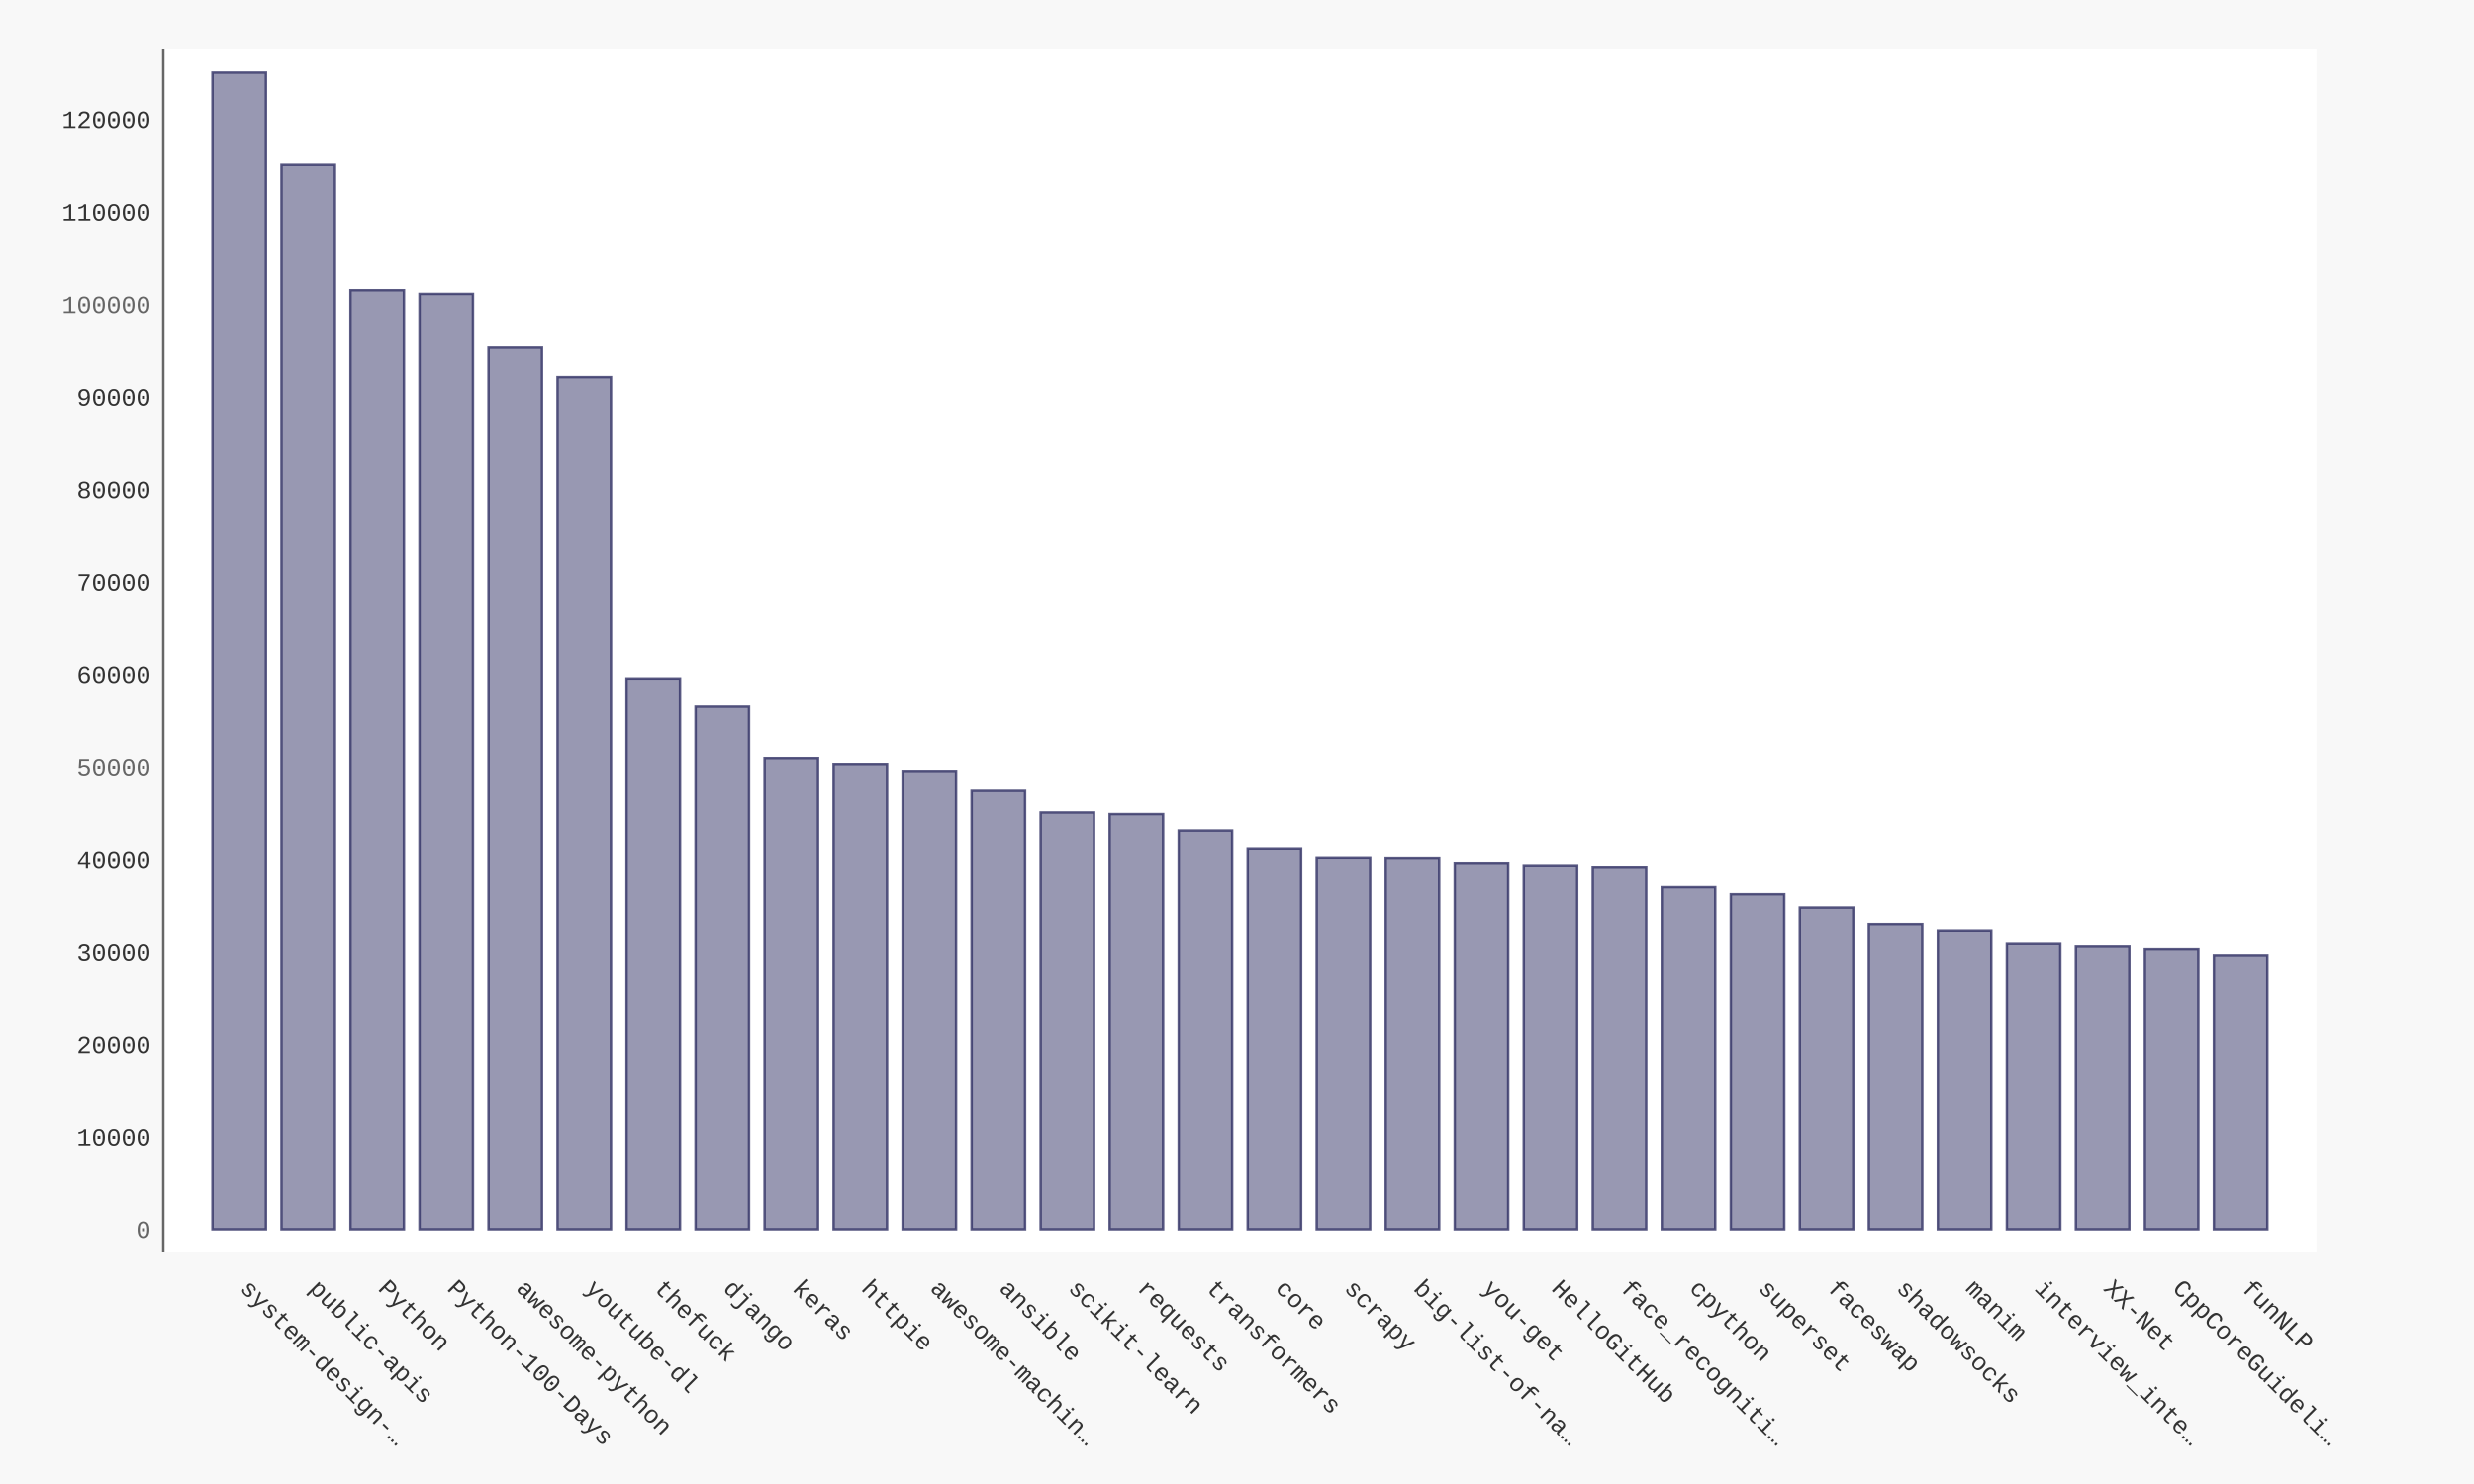
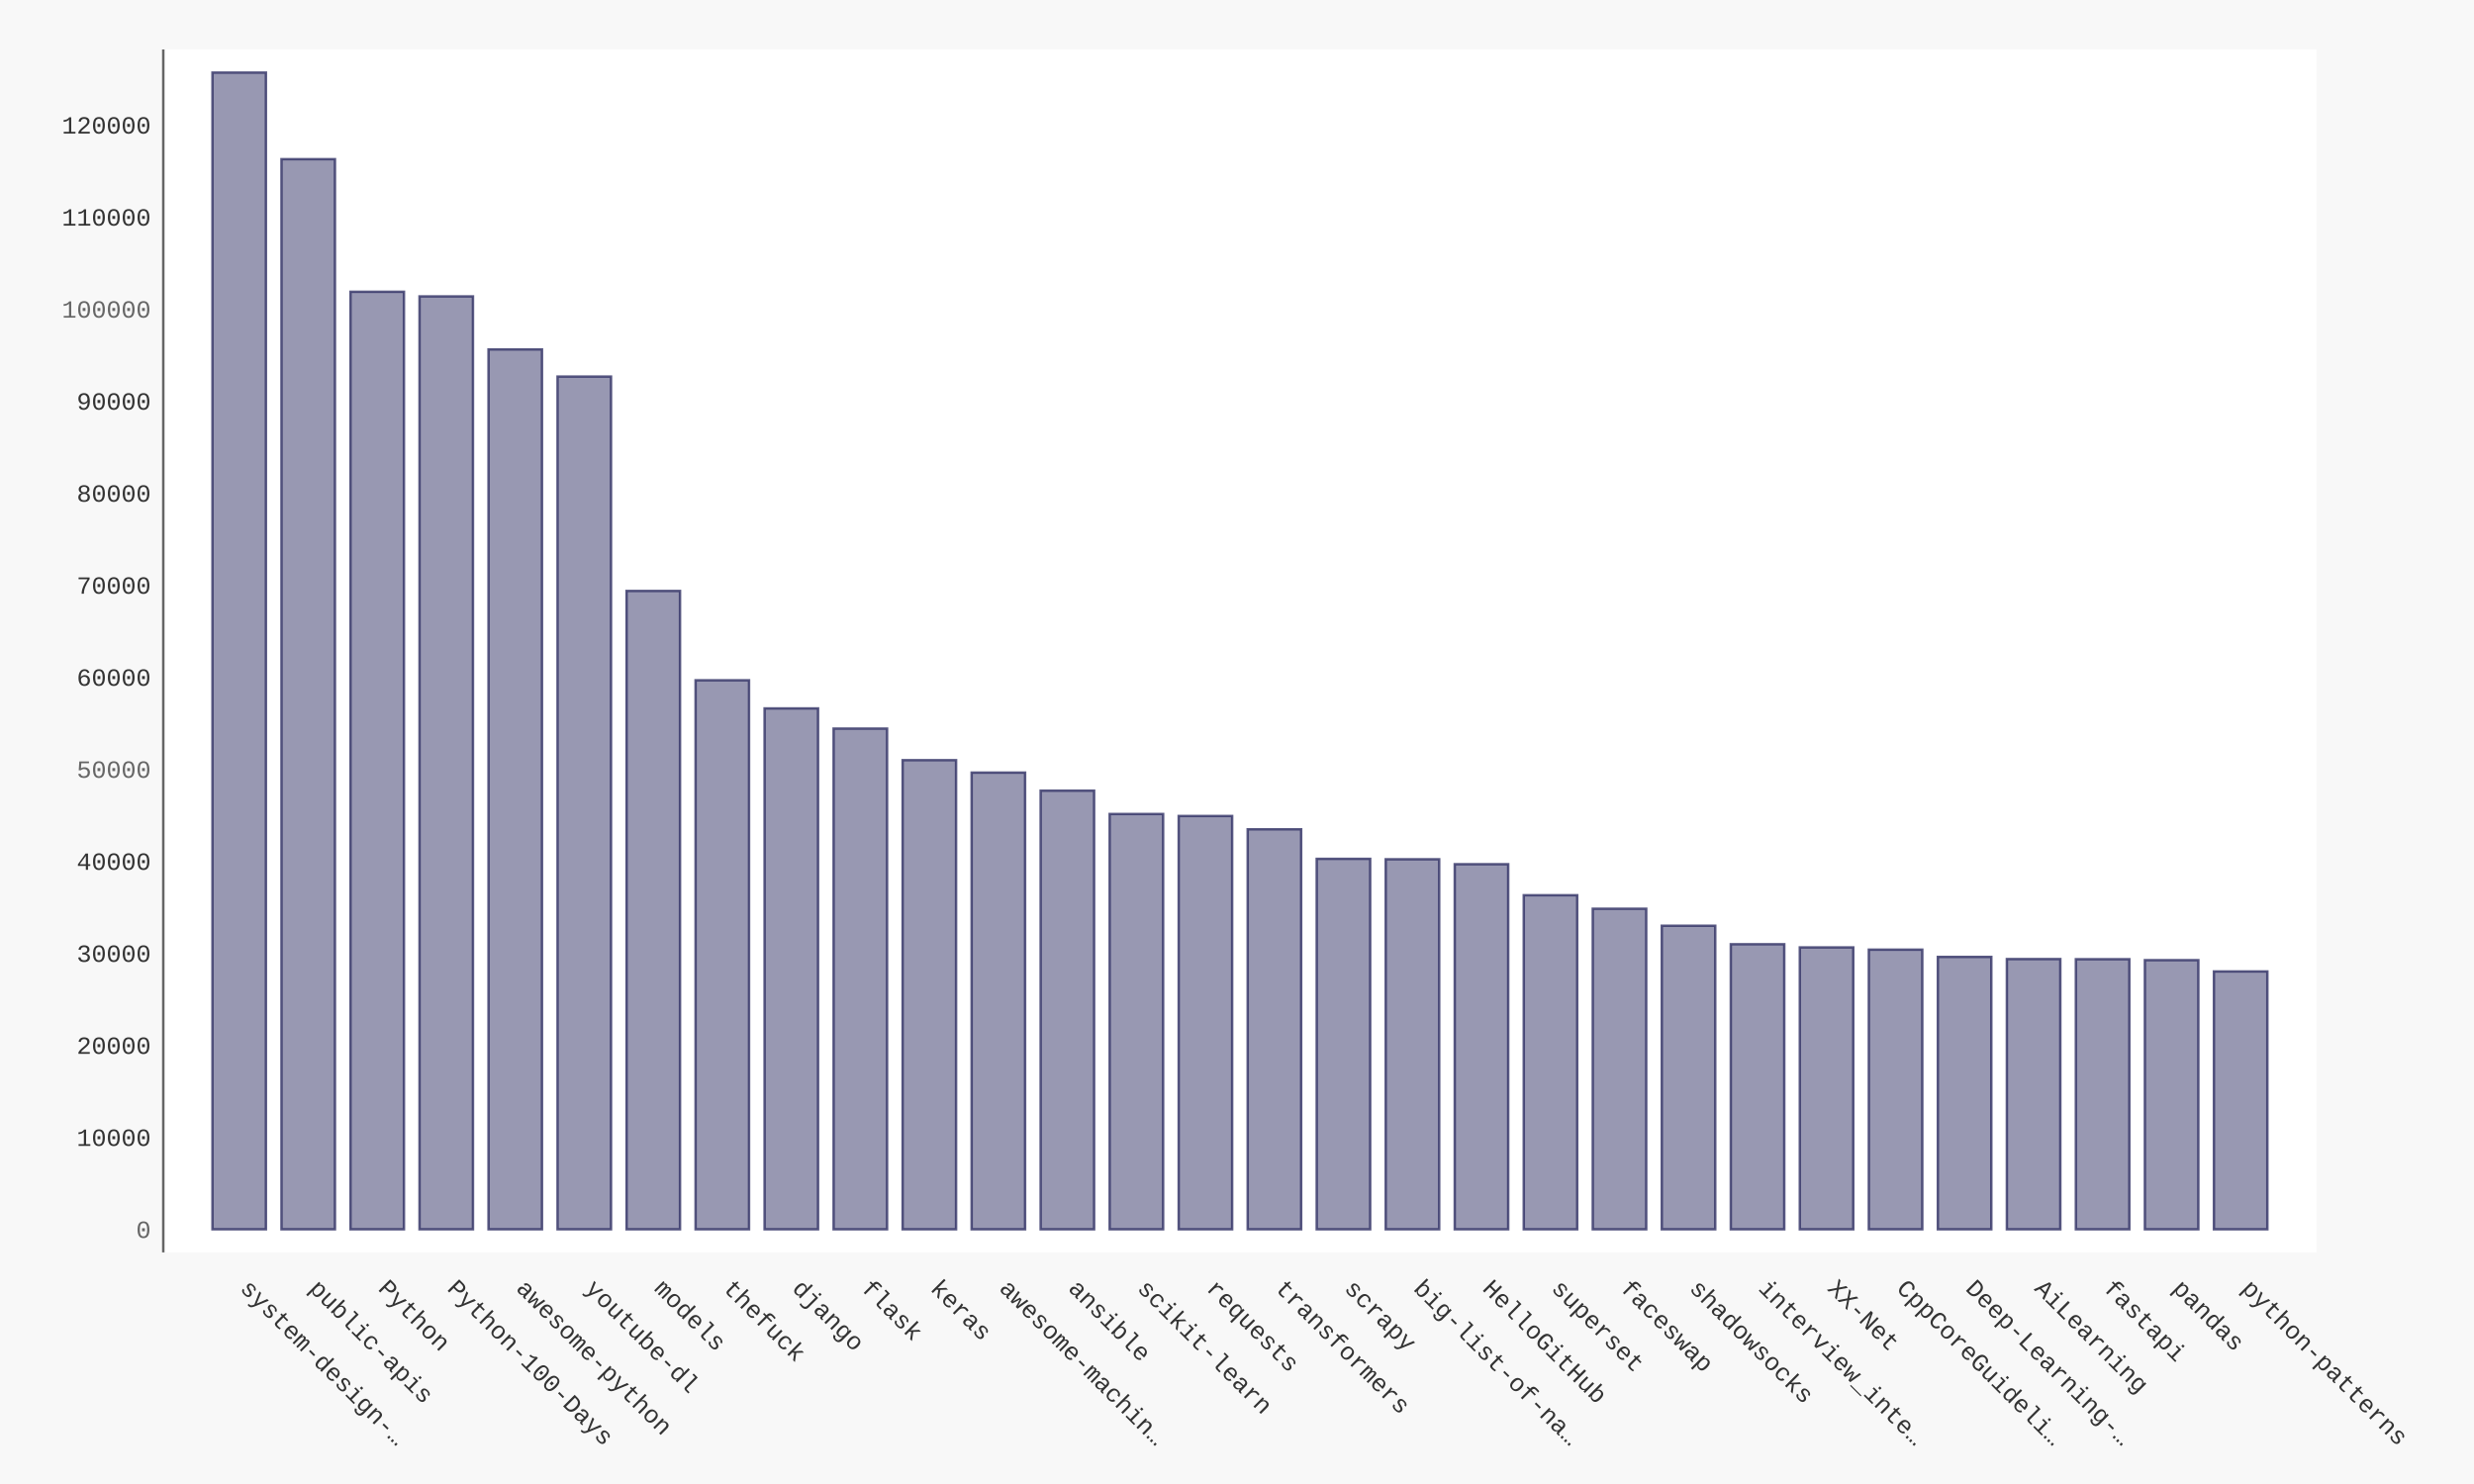
- <svg xmlns="http://www.w3.org/2000/svg" xmlns:xlink="http://www.w3.org/1999/xlink" id="chart-f883fb18-e5b2-44aa-9fe3-75aae80ef4ab" class="pygal-chart" viewBox="0 0 1000 600">
+ <svg xmlns="http://www.w3.org/2000/svg" xmlns:xlink="http://www.w3.org/1999/xlink" id="chart-5844e27d-f33c-4325-89a4-ee90ac94495a" class="pygal-chart" viewBox="0 0 1000 600">
  <defs>
-     <style type="text/css">#chart-f883fb18-e5b2-44aa-9fe3-75aae80ef4ab{-webkit-user-select:none;-webkit-font-smoothing:antialiased;font-family:Consolas,"Liberation Mono",Menlo,Courier,monospace}#chart-f883fb18-e5b2-44aa-9fe3-75aae80ef4ab .title{font-family:Consolas,"Liberation Mono",Menlo,Courier,monospace;font-size:16px}#chart-f883fb18-e5b2-44aa-9fe3-75aae80ef4ab .legends .legend text{font-family:Consolas,"Liberation Mono",Menlo,Courier,monospace;font-size:14px}#chart-f883fb18-e5b2-44aa-9fe3-75aae80ef4ab .axis text{font-family:Consolas,"Liberation Mono",Menlo,Courier,monospace;font-size:10px}#chart-f883fb18-e5b2-44aa-9fe3-75aae80ef4ab .axis text.major{font-family:Consolas,"Liberation Mono",Menlo,Courier,monospace;font-size:10px}#chart-f883fb18-e5b2-44aa-9fe3-75aae80ef4ab .text-overlay text.value{font-family:Consolas,"Liberation Mono",Menlo,Courier,monospace;font-size:16px}#chart-f883fb18-e5b2-44aa-9fe3-75aae80ef4ab .text-overlay text.label{font-family:Consolas,"Liberation Mono",Menlo,Courier,monospace;font-size:10px}#chart-f883fb18-e5b2-44aa-9fe3-75aae80ef4ab .tooltip{font-family:Consolas,"Liberation Mono",Menlo,Courier,monospace;font-size:14px}#chart-f883fb18-e5b2-44aa-9fe3-75aae80ef4ab text.no_data{font-family:Consolas,"Liberation Mono",Menlo,Courier,monospace;font-size:64px}
- #chart-f883fb18-e5b2-44aa-9fe3-75aae80ef4ab{background-color:#f8f8f8}#chart-f883fb18-e5b2-44aa-9fe3-75aae80ef4ab path,#chart-f883fb18-e5b2-44aa-9fe3-75aae80ef4ab line,#chart-f883fb18-e5b2-44aa-9fe3-75aae80ef4ab rect,#chart-f883fb18-e5b2-44aa-9fe3-75aae80ef4ab circle{-webkit-transition:250ms ease-in;-moz-transition:250ms ease-in;transition:250ms ease-in}#chart-f883fb18-e5b2-44aa-9fe3-75aae80ef4ab .graph &gt; .background{fill:#f8f8f8}#chart-f883fb18-e5b2-44aa-9fe3-75aae80ef4ab .plot &gt; .background{fill:#ffffff}#chart-f883fb18-e5b2-44aa-9fe3-75aae80ef4ab .graph{fill:#333}#chart-f883fb18-e5b2-44aa-9fe3-75aae80ef4ab text.no_data{fill:#666}#chart-f883fb18-e5b2-44aa-9fe3-75aae80ef4ab .title{fill:#666}#chart-f883fb18-e5b2-44aa-9fe3-75aae80ef4ab .legends .legend text{fill:#333}#chart-f883fb18-e5b2-44aa-9fe3-75aae80ef4ab .legends .legend:hover text{fill:#666}#chart-f883fb18-e5b2-44aa-9fe3-75aae80ef4ab .axis .line{stroke:#666}#chart-f883fb18-e5b2-44aa-9fe3-75aae80ef4ab .axis .guide.line{stroke:rgba(0,0,0,0.5)}#chart-f883fb18-e5b2-44aa-9fe3-75aae80ef4ab .axis .major.line{stroke:#333}#chart-f883fb18-e5b2-44aa-9fe3-75aae80ef4ab .axis text.major{fill:#666}#chart-f883fb18-e5b2-44aa-9fe3-75aae80ef4ab .axis.y .guides:hover .guide.line,#chart-f883fb18-e5b2-44aa-9fe3-75aae80ef4ab .line-graph .axis.x .guides:hover .guide.line,#chart-f883fb18-e5b2-44aa-9fe3-75aae80ef4ab .stackedline-graph .axis.x .guides:hover .guide.line,#chart-f883fb18-e5b2-44aa-9fe3-75aae80ef4ab .xy-graph .axis.x .guides:hover .guide.line{stroke:#666}#chart-f883fb18-e5b2-44aa-9fe3-75aae80ef4ab .axis .guides:hover text{fill:#666}#chart-f883fb18-e5b2-44aa-9fe3-75aae80ef4ab .reactive{fill-opacity:.5;stroke-opacity:.8}#chart-f883fb18-e5b2-44aa-9fe3-75aae80ef4ab .ci{stroke:#333}#chart-f883fb18-e5b2-44aa-9fe3-75aae80ef4ab .reactive.active,#chart-f883fb18-e5b2-44aa-9fe3-75aae80ef4ab .active .reactive{fill-opacity:.9;stroke-opacity:.9;stroke-width:4}#chart-f883fb18-e5b2-44aa-9fe3-75aae80ef4ab .ci .reactive.active{stroke-width:1.5}#chart-f883fb18-e5b2-44aa-9fe3-75aae80ef4ab .series text{fill:#666}#chart-f883fb18-e5b2-44aa-9fe3-75aae80ef4ab .tooltip rect{fill:#ffffff;stroke:#666;-webkit-transition:opacity 250ms ease-in;-moz-transition:opacity 250ms ease-in;transition:opacity 250ms ease-in}#chart-f883fb18-e5b2-44aa-9fe3-75aae80ef4ab .tooltip .label{fill:#333}#chart-f883fb18-e5b2-44aa-9fe3-75aae80ef4ab .tooltip .label{fill:#333}#chart-f883fb18-e5b2-44aa-9fe3-75aae80ef4ab .tooltip .legend{font-size:.8em;fill:rgba(0,0,0,0.5)}#chart-f883fb18-e5b2-44aa-9fe3-75aae80ef4ab .tooltip .x_label{font-size:.6em;fill:#666}#chart-f883fb18-e5b2-44aa-9fe3-75aae80ef4ab .tooltip .xlink{font-size:.5em;text-decoration:underline}#chart-f883fb18-e5b2-44aa-9fe3-75aae80ef4ab .tooltip .value{font-size:1.5em}#chart-f883fb18-e5b2-44aa-9fe3-75aae80ef4ab .bound{font-size:.5em}#chart-f883fb18-e5b2-44aa-9fe3-75aae80ef4ab .max-value{font-size:.75em;fill:rgba(0,0,0,0.5)}#chart-f883fb18-e5b2-44aa-9fe3-75aae80ef4ab .map-element{fill:#ffffff;stroke:rgba(0,0,0,0.5) !important}#chart-f883fb18-e5b2-44aa-9fe3-75aae80ef4ab .map-element .reactive{fill-opacity:inherit;stroke-opacity:inherit}#chart-f883fb18-e5b2-44aa-9fe3-75aae80ef4ab .color-0,#chart-f883fb18-e5b2-44aa-9fe3-75aae80ef4ab .color-0 a:visited{stroke:#333366;fill:#333366}#chart-f883fb18-e5b2-44aa-9fe3-75aae80ef4ab .text-overlay .color-0 text{fill:black}
- #chart-f883fb18-e5b2-44aa-9fe3-75aae80ef4ab text.no_data{text-anchor:middle}#chart-f883fb18-e5b2-44aa-9fe3-75aae80ef4ab .guide.line{fill:none}#chart-f883fb18-e5b2-44aa-9fe3-75aae80ef4ab .centered{text-anchor:middle}#chart-f883fb18-e5b2-44aa-9fe3-75aae80ef4ab .title{text-anchor:middle}#chart-f883fb18-e5b2-44aa-9fe3-75aae80ef4ab .legends .legend text{fill-opacity:1}#chart-f883fb18-e5b2-44aa-9fe3-75aae80ef4ab .axis.x text{text-anchor:middle}#chart-f883fb18-e5b2-44aa-9fe3-75aae80ef4ab .axis.x:not(.web) text[transform]{text-anchor:start}#chart-f883fb18-e5b2-44aa-9fe3-75aae80ef4ab .axis.x:not(.web) text[transform].backwards{text-anchor:end}#chart-f883fb18-e5b2-44aa-9fe3-75aae80ef4ab .axis.y text{text-anchor:end}#chart-f883fb18-e5b2-44aa-9fe3-75aae80ef4ab .axis.y text[transform].backwards{text-anchor:start}#chart-f883fb18-e5b2-44aa-9fe3-75aae80ef4ab .axis.y2 text{text-anchor:start}#chart-f883fb18-e5b2-44aa-9fe3-75aae80ef4ab .axis.y2 text[transform].backwards{text-anchor:end}#chart-f883fb18-e5b2-44aa-9fe3-75aae80ef4ab .axis .guide.line{stroke-dasharray:4,4}#chart-f883fb18-e5b2-44aa-9fe3-75aae80ef4ab .axis .major.guide.line{stroke-dasharray:6,6}#chart-f883fb18-e5b2-44aa-9fe3-75aae80ef4ab .horizontal .axis.y .guide.line,#chart-f883fb18-e5b2-44aa-9fe3-75aae80ef4ab .horizontal .axis.y2 .guide.line,#chart-f883fb18-e5b2-44aa-9fe3-75aae80ef4ab .vertical .axis.x .guide.line{opacity:0}#chart-f883fb18-e5b2-44aa-9fe3-75aae80ef4ab .horizontal .axis.always_show .guide.line,#chart-f883fb18-e5b2-44aa-9fe3-75aae80ef4ab .vertical .axis.always_show .guide.line{opacity:1 !important}#chart-f883fb18-e5b2-44aa-9fe3-75aae80ef4ab .axis.y .guides:hover .guide.line,#chart-f883fb18-e5b2-44aa-9fe3-75aae80ef4ab .axis.y2 .guides:hover .guide.line,#chart-f883fb18-e5b2-44aa-9fe3-75aae80ef4ab .axis.x .guides:hover .guide.line{opacity:1}#chart-f883fb18-e5b2-44aa-9fe3-75aae80ef4ab .axis .guides:hover text{opacity:1}#chart-f883fb18-e5b2-44aa-9fe3-75aae80ef4ab .nofill{fill:none}#chart-f883fb18-e5b2-44aa-9fe3-75aae80ef4ab .subtle-fill{fill-opacity:.2}#chart-f883fb18-e5b2-44aa-9fe3-75aae80ef4ab .dot{stroke-width:1px;fill-opacity:1}#chart-f883fb18-e5b2-44aa-9fe3-75aae80ef4ab .dot.active{stroke-width:5px}#chart-f883fb18-e5b2-44aa-9fe3-75aae80ef4ab .dot.negative{fill:transparent}#chart-f883fb18-e5b2-44aa-9fe3-75aae80ef4ab text,#chart-f883fb18-e5b2-44aa-9fe3-75aae80ef4ab tspan{stroke:none !important}#chart-f883fb18-e5b2-44aa-9fe3-75aae80ef4ab .series text.active{opacity:1}#chart-f883fb18-e5b2-44aa-9fe3-75aae80ef4ab .tooltip rect{fill-opacity:.95;stroke-width:.5}#chart-f883fb18-e5b2-44aa-9fe3-75aae80ef4ab .tooltip text{fill-opacity:1}#chart-f883fb18-e5b2-44aa-9fe3-75aae80ef4ab .showable{visibility:hidden}#chart-f883fb18-e5b2-44aa-9fe3-75aae80ef4ab .showable.shown{visibility:visible}#chart-f883fb18-e5b2-44aa-9fe3-75aae80ef4ab .gauge-background{fill:rgba(229,229,229,1);stroke:none}#chart-f883fb18-e5b2-44aa-9fe3-75aae80ef4ab .bg-lines{stroke:#f8f8f8;stroke-width:2px}</style>
+     <style type="text/css">#chart-5844e27d-f33c-4325-89a4-ee90ac94495a{-webkit-user-select:none;-webkit-font-smoothing:antialiased;font-family:Consolas,"Liberation Mono",Menlo,Courier,monospace}#chart-5844e27d-f33c-4325-89a4-ee90ac94495a .title{font-family:Consolas,"Liberation Mono",Menlo,Courier,monospace;font-size:16px}#chart-5844e27d-f33c-4325-89a4-ee90ac94495a .legends .legend text{font-family:Consolas,"Liberation Mono",Menlo,Courier,monospace;font-size:14px}#chart-5844e27d-f33c-4325-89a4-ee90ac94495a .axis text{font-family:Consolas,"Liberation Mono",Menlo,Courier,monospace;font-size:10px}#chart-5844e27d-f33c-4325-89a4-ee90ac94495a .axis text.major{font-family:Consolas,"Liberation Mono",Menlo,Courier,monospace;font-size:10px}#chart-5844e27d-f33c-4325-89a4-ee90ac94495a .text-overlay text.value{font-family:Consolas,"Liberation Mono",Menlo,Courier,monospace;font-size:16px}#chart-5844e27d-f33c-4325-89a4-ee90ac94495a .text-overlay text.label{font-family:Consolas,"Liberation Mono",Menlo,Courier,monospace;font-size:10px}#chart-5844e27d-f33c-4325-89a4-ee90ac94495a .tooltip{font-family:Consolas,"Liberation Mono",Menlo,Courier,monospace;font-size:14px}#chart-5844e27d-f33c-4325-89a4-ee90ac94495a text.no_data{font-family:Consolas,"Liberation Mono",Menlo,Courier,monospace;font-size:64px}
+ #chart-5844e27d-f33c-4325-89a4-ee90ac94495a{background-color:#f8f8f8}#chart-5844e27d-f33c-4325-89a4-ee90ac94495a path,#chart-5844e27d-f33c-4325-89a4-ee90ac94495a line,#chart-5844e27d-f33c-4325-89a4-ee90ac94495a rect,#chart-5844e27d-f33c-4325-89a4-ee90ac94495a circle{-webkit-transition:250ms ease-in;-moz-transition:250ms ease-in;transition:250ms ease-in}#chart-5844e27d-f33c-4325-89a4-ee90ac94495a .graph &gt; .background{fill:#f8f8f8}#chart-5844e27d-f33c-4325-89a4-ee90ac94495a .plot &gt; .background{fill:#ffffff}#chart-5844e27d-f33c-4325-89a4-ee90ac94495a .graph{fill:#333}#chart-5844e27d-f33c-4325-89a4-ee90ac94495a text.no_data{fill:#666}#chart-5844e27d-f33c-4325-89a4-ee90ac94495a .title{fill:#666}#chart-5844e27d-f33c-4325-89a4-ee90ac94495a .legends .legend text{fill:#333}#chart-5844e27d-f33c-4325-89a4-ee90ac94495a .legends .legend:hover text{fill:#666}#chart-5844e27d-f33c-4325-89a4-ee90ac94495a .axis .line{stroke:#666}#chart-5844e27d-f33c-4325-89a4-ee90ac94495a .axis .guide.line{stroke:rgba(0,0,0,0.5)}#chart-5844e27d-f33c-4325-89a4-ee90ac94495a .axis .major.line{stroke:#333}#chart-5844e27d-f33c-4325-89a4-ee90ac94495a .axis text.major{fill:#666}#chart-5844e27d-f33c-4325-89a4-ee90ac94495a .axis.y .guides:hover .guide.line,#chart-5844e27d-f33c-4325-89a4-ee90ac94495a .line-graph .axis.x .guides:hover .guide.line,#chart-5844e27d-f33c-4325-89a4-ee90ac94495a .stackedline-graph .axis.x .guides:hover .guide.line,#chart-5844e27d-f33c-4325-89a4-ee90ac94495a .xy-graph .axis.x .guides:hover .guide.line{stroke:#666}#chart-5844e27d-f33c-4325-89a4-ee90ac94495a .axis .guides:hover text{fill:#666}#chart-5844e27d-f33c-4325-89a4-ee90ac94495a .reactive{fill-opacity:.5;stroke-opacity:.8}#chart-5844e27d-f33c-4325-89a4-ee90ac94495a .ci{stroke:#333}#chart-5844e27d-f33c-4325-89a4-ee90ac94495a .reactive.active,#chart-5844e27d-f33c-4325-89a4-ee90ac94495a .active .reactive{fill-opacity:.9;stroke-opacity:.9;stroke-width:4}#chart-5844e27d-f33c-4325-89a4-ee90ac94495a .ci .reactive.active{stroke-width:1.5}#chart-5844e27d-f33c-4325-89a4-ee90ac94495a .series text{fill:#666}#chart-5844e27d-f33c-4325-89a4-ee90ac94495a .tooltip rect{fill:#ffffff;stroke:#666;-webkit-transition:opacity 250ms ease-in;-moz-transition:opacity 250ms ease-in;transition:opacity 250ms ease-in}#chart-5844e27d-f33c-4325-89a4-ee90ac94495a .tooltip .label{fill:#333}#chart-5844e27d-f33c-4325-89a4-ee90ac94495a .tooltip .label{fill:#333}#chart-5844e27d-f33c-4325-89a4-ee90ac94495a .tooltip .legend{font-size:.8em;fill:rgba(0,0,0,0.5)}#chart-5844e27d-f33c-4325-89a4-ee90ac94495a .tooltip .x_label{font-size:.6em;fill:#666}#chart-5844e27d-f33c-4325-89a4-ee90ac94495a .tooltip .xlink{font-size:.5em;text-decoration:underline}#chart-5844e27d-f33c-4325-89a4-ee90ac94495a .tooltip .value{font-size:1.5em}#chart-5844e27d-f33c-4325-89a4-ee90ac94495a .bound{font-size:.5em}#chart-5844e27d-f33c-4325-89a4-ee90ac94495a .max-value{font-size:.75em;fill:rgba(0,0,0,0.5)}#chart-5844e27d-f33c-4325-89a4-ee90ac94495a .map-element{fill:#ffffff;stroke:rgba(0,0,0,0.5) !important}#chart-5844e27d-f33c-4325-89a4-ee90ac94495a .map-element .reactive{fill-opacity:inherit;stroke-opacity:inherit}#chart-5844e27d-f33c-4325-89a4-ee90ac94495a .color-0,#chart-5844e27d-f33c-4325-89a4-ee90ac94495a .color-0 a:visited{stroke:#333366;fill:#333366}#chart-5844e27d-f33c-4325-89a4-ee90ac94495a .text-overlay .color-0 text{fill:black}
+ #chart-5844e27d-f33c-4325-89a4-ee90ac94495a text.no_data{text-anchor:middle}#chart-5844e27d-f33c-4325-89a4-ee90ac94495a .guide.line{fill:none}#chart-5844e27d-f33c-4325-89a4-ee90ac94495a .centered{text-anchor:middle}#chart-5844e27d-f33c-4325-89a4-ee90ac94495a .title{text-anchor:middle}#chart-5844e27d-f33c-4325-89a4-ee90ac94495a .legends .legend text{fill-opacity:1}#chart-5844e27d-f33c-4325-89a4-ee90ac94495a .axis.x text{text-anchor:middle}#chart-5844e27d-f33c-4325-89a4-ee90ac94495a .axis.x:not(.web) text[transform]{text-anchor:start}#chart-5844e27d-f33c-4325-89a4-ee90ac94495a .axis.x:not(.web) text[transform].backwards{text-anchor:end}#chart-5844e27d-f33c-4325-89a4-ee90ac94495a .axis.y text{text-anchor:end}#chart-5844e27d-f33c-4325-89a4-ee90ac94495a .axis.y text[transform].backwards{text-anchor:start}#chart-5844e27d-f33c-4325-89a4-ee90ac94495a .axis.y2 text{text-anchor:start}#chart-5844e27d-f33c-4325-89a4-ee90ac94495a .axis.y2 text[transform].backwards{text-anchor:end}#chart-5844e27d-f33c-4325-89a4-ee90ac94495a .axis .guide.line{stroke-dasharray:4,4}#chart-5844e27d-f33c-4325-89a4-ee90ac94495a .axis .major.guide.line{stroke-dasharray:6,6}#chart-5844e27d-f33c-4325-89a4-ee90ac94495a .horizontal .axis.y .guide.line,#chart-5844e27d-f33c-4325-89a4-ee90ac94495a .horizontal .axis.y2 .guide.line,#chart-5844e27d-f33c-4325-89a4-ee90ac94495a .vertical .axis.x .guide.line{opacity:0}#chart-5844e27d-f33c-4325-89a4-ee90ac94495a .horizontal .axis.always_show .guide.line,#chart-5844e27d-f33c-4325-89a4-ee90ac94495a .vertical .axis.always_show .guide.line{opacity:1 !important}#chart-5844e27d-f33c-4325-89a4-ee90ac94495a .axis.y .guides:hover .guide.line,#chart-5844e27d-f33c-4325-89a4-ee90ac94495a .axis.y2 .guides:hover .guide.line,#chart-5844e27d-f33c-4325-89a4-ee90ac94495a .axis.x .guides:hover .guide.line{opacity:1}#chart-5844e27d-f33c-4325-89a4-ee90ac94495a .axis .guides:hover text{opacity:1}#chart-5844e27d-f33c-4325-89a4-ee90ac94495a .nofill{fill:none}#chart-5844e27d-f33c-4325-89a4-ee90ac94495a .subtle-fill{fill-opacity:.2}#chart-5844e27d-f33c-4325-89a4-ee90ac94495a .dot{stroke-width:1px;fill-opacity:1}#chart-5844e27d-f33c-4325-89a4-ee90ac94495a .dot.active{stroke-width:5px}#chart-5844e27d-f33c-4325-89a4-ee90ac94495a .dot.negative{fill:transparent}#chart-5844e27d-f33c-4325-89a4-ee90ac94495a text,#chart-5844e27d-f33c-4325-89a4-ee90ac94495a tspan{stroke:none !important}#chart-5844e27d-f33c-4325-89a4-ee90ac94495a .series text.active{opacity:1}#chart-5844e27d-f33c-4325-89a4-ee90ac94495a .tooltip rect{fill-opacity:.95;stroke-width:.5}#chart-5844e27d-f33c-4325-89a4-ee90ac94495a .tooltip text{fill-opacity:1}#chart-5844e27d-f33c-4325-89a4-ee90ac94495a .showable{visibility:hidden}#chart-5844e27d-f33c-4325-89a4-ee90ac94495a .showable.shown{visibility:visible}#chart-5844e27d-f33c-4325-89a4-ee90ac94495a .gauge-background{fill:rgba(229,229,229,1);stroke:none}#chart-5844e27d-f33c-4325-89a4-ee90ac94495a .bg-lines{stroke:#f8f8f8;stroke-width:2px}</style>
  </defs>
  <g class="graph bar-graph vertical">
    <rect x="0" y="0" width="1000" height="600" class="background" />
    <g transform="translate(66, 20)" class="plot">
      <rect x="0" y="0" width="870.36" height="486.36" class="background" />
      <g class="axis y">
        <g class="guides">
          <text x="-5" y="480.507" class="major">0</text>
        </g>
        <g class="guides">
-           <text x="-5" y="443.107" class="">10000</text>
-         </g>
-         <g class="guides">
-           <text x="-5" y="405.707" class="">20000</text>
-         </g>
-         <g class="guides">
-           <text x="-5" y="368.306" class="">30000</text>
-         </g>
-         <g class="guides">
-           <text x="-5" y="330.906" class="">40000</text>
-         </g>
-         <g class="guides">
-           <text x="-5" y="293.505" class="major">50000</text>
-         </g>
-         <g class="guides">
-           <text x="-5" y="256.105" class="">60000</text>
-         </g>
-         <g class="guides">
-           <text x="-5" y="218.705" class="">70000</text>
-         </g>
-         <g class="guides">
-           <text x="-5" y="181.304" class="">80000</text>
-         </g>
-         <g class="guides">
-           <text x="-5" y="143.904" class="">90000</text>
-         </g>
-         <g class="guides">
-           <text x="-5" y="106.504" class="major">100000</text>
-         </g>
-         <g class="guides">
-           <text x="-5" y="69.103" class="">110000</text>
-         </g>
-         <g class="guides">
-           <text x="-5" y="31.703" class="">120000</text>
+           <text x="-5" y="443.299" class="">10000</text>
+         </g>
+         <g class="guides">
+           <text x="-5" y="406.091" class="">20000</text>
+         </g>
+         <g class="guides">
+           <text x="-5" y="368.883" class="">30000</text>
+         </g>
+         <g class="guides">
+           <text x="-5" y="331.675" class="">40000</text>
+         </g>
+         <g class="guides">
+           <text x="-5" y="294.467" class="major">50000</text>
+         </g>
+         <g class="guides">
+           <text x="-5" y="257.258" class="">60000</text>
+         </g>
+         <g class="guides">
+           <text x="-5" y="220.05" class="">70000</text>
+         </g>
+         <g class="guides">
+           <text x="-5" y="182.842" class="">80000</text>
+         </g>
+         <g class="guides">
+           <text x="-5" y="145.634" class="">90000</text>
+         </g>
+         <g class="guides">
+           <text x="-5" y="108.426" class="major">100000</text>
+         </g>
+         <g class="guides">
+           <text x="-5" y="71.218" class="">110000</text>
+         </g>
+         <g class="guides">
+           <text x="-5" y="34.01" class="">120000</text>
        </g>
      </g>
      <g class="axis x">
        <path d="M0 0 v486.36" class="line" />
        <g class="guides">
          <path d="M30.686 0 v486.36" class="guide line" />
          <text x="30.686" y="501.36" class="" transform="rotate(45 30.68578 501.3604)">system-design-…</text>
        </g>
        <g class="guides">
          <path d="M58.582 0 v486.36" class="guide line" />
          <text x="58.582" y="501.36" class="" transform="rotate(45 58.58195 501.3604)">public-apis</text>
        </g>
        <g class="guides">
          <path d="M86.478 0 v486.36" class="guide line" />
          <text x="86.478" y="501.36" class="" transform="rotate(45 86.47812 501.3604)">Python</text>
        </g>
        <g class="guides">
          <path d="M114.374 0 v486.36" class="guide line" />
          <text x="114.374" y="501.36" class="" transform="rotate(45 114.3743 501.3604)">Python-100-Days</text>
        </g>
        <g class="guides">
          <path d="M142.27 0 v486.36" class="guide line" />
          <text x="142.27" y="501.36" class="" transform="rotate(45 142.2704 501.3604)">awesome-python</text>
        </g>
        <g class="guides">
          <path d="M170.167 0 v486.36" class="guide line" />
          <text x="170.167" y="501.36" class="" transform="rotate(45 170.1666 501.3604)">youtube-dl</text>
        </g>
        <g class="guides">
          <path d="M198.063 0 v486.36" class="guide line" />
-           <text x="198.063" y="501.36" class="" transform="rotate(45 198.0628 501.3604)">thefuck</text>
+           <text x="198.063" y="501.36" class="" transform="rotate(45 198.0628 501.3604)">models</text>
        </g>
        <g class="guides">
          <path d="M225.959 0 v486.36" class="guide line" />
-           <text x="225.959" y="501.36" class="" transform="rotate(45 225.9589 501.3604)">django</text>
+           <text x="225.959" y="501.36" class="" transform="rotate(45 225.9589 501.3604)">thefuck</text>
        </g>
        <g class="guides">
          <path d="M253.855 0 v486.36" class="guide line" />
-           <text x="253.855" y="501.36" class="" transform="rotate(45 253.8551 501.3604)">keras</text>
+           <text x="253.855" y="501.36" class="" transform="rotate(45 253.8551 501.3604)">django</text>
        </g>
        <g class="guides">
          <path d="M281.751 0 v486.36" class="guide line" />
-           <text x="281.751" y="501.36" class="" transform="rotate(45 281.7513 501.3604)">httpie</text>
+           <text x="281.751" y="501.36" class="" transform="rotate(45 281.7513 501.3604)">flask</text>
        </g>
        <g class="guides">
          <path d="M309.647 0 v486.36" class="guide line" />
-           <text x="309.647" y="501.36" class="" transform="rotate(45 309.6474 501.3604)">awesome-machin…</text>
+           <text x="309.647" y="501.36" class="" transform="rotate(45 309.6474 501.3604)">keras</text>
        </g>
        <g class="guides">
          <path d="M337.544 0 v486.36" class="guide line" />
-           <text x="337.544" y="501.36" class="" transform="rotate(45 337.5436 501.3604)">ansible</text>
+           <text x="337.544" y="501.36" class="" transform="rotate(45 337.5436 501.3604)">awesome-machin…</text>
        </g>
        <g class="guides">
          <path d="M365.44 0 v486.36" class="guide line" />
-           <text x="365.44" y="501.36" class="" transform="rotate(45 365.4398 501.3604)">scikit-learn</text>
+           <text x="365.44" y="501.36" class="" transform="rotate(45 365.4398 501.3604)">ansible</text>
        </g>
        <g class="guides">
          <path d="M393.336 0 v486.36" class="guide line" />
-           <text x="393.336" y="501.36" class="" transform="rotate(45 393.3359 501.3604)">requests</text>
+           <text x="393.336" y="501.36" class="" transform="rotate(45 393.3359 501.3604)">scikit-learn</text>
        </g>
        <g class="guides">
          <path d="M421.232 0 v486.36" class="guide line" />
-           <text x="421.232" y="501.36" class="" transform="rotate(45 421.2321 501.3604)">transformers</text>
+           <text x="421.232" y="501.36" class="" transform="rotate(45 421.2321 501.3604)">requests</text>
        </g>
        <g class="guides">
          <path d="M449.128 0 v486.36" class="guide line" />
-           <text x="449.128" y="501.36" class="" transform="rotate(45 449.1283 501.3604)">core</text>
+           <text x="449.128" y="501.36" class="" transform="rotate(45 449.1283 501.3604)">transformers</text>
        </g>
        <g class="guides">
          <path d="M477.024 0 v486.36" class="guide line" />
          <text x="477.024" y="501.36" class="" transform="rotate(45 477.0244 501.3604)">scrapy</text>
        </g>
        <g class="guides">
          <path d="M504.921 0 v486.36" class="guide line" />
          <text x="504.921" y="501.36" class="" transform="rotate(45 504.9206 501.3604)">big-list-of-na…</text>
        </g>
        <g class="guides">
          <path d="M532.817 0 v486.36" class="guide line" />
-           <text x="532.817" y="501.36" class="" transform="rotate(45 532.8168 501.3604)">you-get</text>
+           <text x="532.817" y="501.36" class="" transform="rotate(45 532.8168 501.3604)">HelloGitHub</text>
        </g>
        <g class="guides">
          <path d="M560.713 0 v486.36" class="guide line" />
-           <text x="560.713" y="501.36" class="" transform="rotate(45 560.7129 501.3604)">HelloGitHub</text>
+           <text x="560.713" y="501.36" class="" transform="rotate(45 560.7129 501.3604)">superset</text>
        </g>
        <g class="guides">
          <path d="M588.609 0 v486.36" class="guide line" />
-           <text x="588.609" y="501.36" class="" transform="rotate(45 588.6091 501.3604)">face_recogniti…</text>
+           <text x="588.609" y="501.36" class="" transform="rotate(45 588.6091 501.3604)">faceswap</text>
        </g>
        <g class="guides">
          <path d="M616.505 0 v486.36" class="guide line" />
-           <text x="616.505" y="501.36" class="" transform="rotate(45 616.5053 501.3604)">cpython</text>
+           <text x="616.505" y="501.36" class="" transform="rotate(45 616.5053 501.3604)">shadowsocks</text>
        </g>
        <g class="guides">
          <path d="M644.401 0 v486.36" class="guide line" />
-           <text x="644.401" y="501.36" class="" transform="rotate(45 644.4014 501.3604)">superset</text>
+           <text x="644.401" y="501.36" class="" transform="rotate(45 644.4014 501.3604)">interview_inte…</text>
        </g>
        <g class="guides">
          <path d="M672.298 0 v486.36" class="guide line" />
-           <text x="672.298" y="501.36" class="" transform="rotate(45 672.2976 501.3604)">faceswap</text>
+           <text x="672.298" y="501.36" class="" transform="rotate(45 672.2976 501.3604)">XX-Net</text>
        </g>
        <g class="guides">
          <path d="M700.194 0 v486.36" class="guide line" />
-           <text x="700.194" y="501.36" class="" transform="rotate(45 700.1938 501.3604)">shadowsocks</text>
+           <text x="700.194" y="501.36" class="" transform="rotate(45 700.1938 501.3604)">CppCoreGuideli…</text>
        </g>
        <g class="guides">
          <path d="M728.09 0 v486.36" class="guide line" />
-           <text x="728.09" y="501.36" class="" transform="rotate(45 728.0899 501.3604)">manim</text>
+           <text x="728.09" y="501.36" class="" transform="rotate(45 728.0899 501.3604)">Deep-Learning-…</text>
        </g>
        <g class="guides">
          <path d="M755.986 0 v486.36" class="guide line" />
-           <text x="755.986" y="501.36" class="" transform="rotate(45 755.9861 501.3604)">interview_inte…</text>
+           <text x="755.986" y="501.36" class="" transform="rotate(45 755.9861 501.3604)">AiLearning</text>
        </g>
        <g class="guides">
          <path d="M783.882 0 v486.36" class="guide line" />
-           <text x="783.882" y="501.36" class="" transform="rotate(45 783.8823 501.3604)">XX-Net</text>
+           <text x="783.882" y="501.36" class="" transform="rotate(45 783.8823 501.3604)">fastapi</text>
        </g>
        <g class="guides">
          <path d="M811.778 0 v486.36" class="guide line" />
-           <text x="811.778" y="501.36" class="" transform="rotate(45 811.7784 501.3604)">CppCoreGuideli…</text>
+           <text x="811.778" y="501.36" class="" transform="rotate(45 811.7784 501.3604)">pandas</text>
        </g>
        <g class="guides">
          <path d="M839.675 0 v486.36" class="guide line" />
-           <text x="839.675" y="501.36" class="" transform="rotate(45 839.6746 501.3604)">funNLP</text>
+           <text x="839.675" y="501.36" class="" transform="rotate(45 839.6746 501.3604)">python-patterns</text>
        </g>
      </g>
      <g class="series serie-0 color-0">
        <g class="bars">
          <g class="bar">
            <a target="_blank" xlink:href="https://github.com/donnemartin/system-design-primer">
              <rect x="19.884" y="9.353" rx="0" ry="0" width="21.603" height="467.654" class="rect reactive tooltip-trigger" />
            </a>
          </g>
          <g class="bar">
            <a target="_blank" xlink:href="https://github.com/public-apis/public-apis">
-               <rect x="47.781" y="46.66" rx="0" ry="0" width="21.603" height="430.347" class="rect reactive tooltip-trigger" />
+               <rect x="47.781" y="44.355" rx="0" ry="0" width="21.603" height="432.653" class="rect reactive tooltip-trigger" />
            </a>
          </g>
          <g class="bar">
            <a target="_blank" xlink:href="https://github.com/TheAlgorithms/Python">
-               <rect x="75.677" y="97.296" rx="0" ry="0" width="21.603" height="379.711" class="rect reactive tooltip-trigger" />
+               <rect x="75.677" y="97.972" rx="0" ry="0" width="21.603" height="379.036" class="rect reactive tooltip-trigger" />
            </a>
          </g>
          <g class="bar">
            <a target="_blank" xlink:href="https://github.com/jackfrued/Python-100-Days">
-               <rect x="103.573" y="98.792" rx="0" ry="0" width="21.603" height="378.215" class="rect reactive tooltip-trigger" />
+               <rect x="103.573" y="99.847" rx="0" ry="0" width="21.603" height="377.16" class="rect reactive tooltip-trigger" />
            </a>
          </g>
          <g class="bar">
            <a target="_blank" xlink:href="https://github.com/vinta/awesome-python">
-               <rect x="131.469" y="120.544" rx="0" ry="0" width="21.603" height="356.463" class="rect reactive tooltip-trigger" />
+               <rect x="131.469" y="121.279" rx="0" ry="0" width="21.603" height="355.728" class="rect reactive tooltip-trigger" />
            </a>
          </g>
          <g class="bar">
            <a target="_blank" xlink:href="https://github.com/ytdl-org/youtube-dl">
-               <rect x="159.365" y="132.453" rx="0" ry="0" width="21.603" height="344.555" class="rect reactive tooltip-trigger" />
+               <rect x="159.365" y="132.259" rx="0" ry="0" width="21.603" height="344.748" class="rect reactive tooltip-trigger" />
+             </a>
+           </g>
+           <g class="bar">
+             <a target="_blank" xlink:href="https://github.com/tensorflow/models">
+               <rect x="187.261" y="218.932" rx="0" ry="0" width="21.603" height="258.076" class="rect reactive tooltip-trigger" />
            </a>
          </g>
          <g class="bar">
            <a target="_blank" xlink:href="https://github.com/nvbn/thefuck">
-               <rect x="187.261" y="254.318" rx="0" ry="0" width="21.603" height="222.689" class="rect reactive tooltip-trigger" />
+               <rect x="215.158" y="255.05" rx="0" ry="0" width="21.603" height="221.958" class="rect reactive tooltip-trigger" />
            </a>
          </g>
          <g class="bar">
            <a target="_blank" xlink:href="https://github.com/django/django">
-               <rect x="215.158" y="265.77" rx="0" ry="0" width="21.603" height="211.237" class="rect reactive tooltip-trigger" />
+               <rect x="243.054" y="266.417" rx="0" ry="0" width="21.603" height="210.591" class="rect reactive tooltip-trigger" />
+             </a>
+           </g>
+           <g class="bar">
+             <a target="_blank" xlink:href="https://github.com/pallets/flask">
+               <rect x="270.95" y="274.584" rx="0" ry="0" width="21.603" height="202.423" class="rect reactive tooltip-trigger" />
            </a>
          </g>
          <g class="bar">
            <a target="_blank" xlink:href="https://github.com/keras-team/keras">
-               <rect x="243.054" y="286.497" rx="0" ry="0" width="21.603" height="190.51" class="rect reactive tooltip-trigger" />
-             </a>
-           </g>
-           <g class="bar">
-             <a target="_blank" xlink:href="https://github.com/httpie/httpie">
-               <rect x="270.95" y="288.906" rx="0" ry="0" width="21.603" height="188.101" class="rect reactive tooltip-trigger" />
+               <rect x="298.846" y="287.35" rx="0" ry="0" width="21.603" height="189.657" class="rect reactive tooltip-trigger" />
            </a>
          </g>
          <g class="bar">
            <a target="_blank" xlink:href="https://github.com/josephmisiti/awesome-machine-learning">
-               <rect x="298.846" y="291.722" rx="0" ry="0" width="21.603" height="185.285" class="rect reactive tooltip-trigger" />
+               <rect x="326.742" y="292.373" rx="0" ry="0" width="21.603" height="184.634" class="rect reactive tooltip-trigger" />
            </a>
          </g>
          <g class="bar">
            <a target="_blank" xlink:href="https://github.com/ansible/ansible">
-               <rect x="326.742" y="299.812" rx="0" ry="0" width="21.603" height="177.195" class="rect reactive tooltip-trigger" />
+               <rect x="354.638" y="299.681" rx="0" ry="0" width="21.603" height="177.327" class="rect reactive tooltip-trigger" />
            </a>
          </g>
          <g class="bar">
            <a target="_blank" xlink:href="https://github.com/scikit-learn/scikit-learn">
-               <rect x="354.638" y="308.571" rx="0" ry="0" width="21.603" height="168.436" class="rect reactive tooltip-trigger" />
+               <rect x="382.535" y="309.113" rx="0" ry="0" width="21.603" height="167.894" class="rect reactive tooltip-trigger" />
            </a>
          </g>
          <g class="bar">
            <a target="_blank" xlink:href="https://github.com/psf/requests">
-               <rect x="382.535" y="309.222" rx="0" ry="0" width="21.603" height="167.786" class="rect reactive tooltip-trigger" />
+               <rect x="410.431" y="309.92" rx="0" ry="0" width="21.603" height="167.087" class="rect reactive tooltip-trigger" />
            </a>
          </g>
          <g class="bar">
            <a target="_blank" xlink:href="https://github.com/huggingface/transformers">
-               <rect x="410.431" y="315.842" rx="0" ry="0" width="21.603" height="161.166" class="rect reactive tooltip-trigger" />
-             </a>
-           </g>
-           <g class="bar">
-             <a target="_blank" xlink:href="https://github.com/home-assistant/core">
-               <rect x="438.327" y="323.086" rx="0" ry="0" width="21.603" height="153.921" class="rect reactive tooltip-trigger" />
+               <rect x="438.327" y="315.297" rx="0" ry="0" width="21.603" height="161.71" class="rect reactive tooltip-trigger" />
            </a>
          </g>
          <g class="bar">
            <a target="_blank" xlink:href="https://github.com/scrapy/scrapy">
-               <rect x="466.223" y="326.721" rx="0" ry="0" width="21.603" height="150.286" class="rect reactive tooltip-trigger" />
+               <rect x="466.223" y="327.245" rx="0" ry="0" width="21.603" height="149.763" class="rect reactive tooltip-trigger" />
            </a>
          </g>
          <g class="bar">
            <a target="_blank" xlink:href="https://github.com/minimaxir/big-list-of-naughty-strings">
-               <rect x="494.119" y="326.849" rx="0" ry="0" width="21.603" height="150.159" class="rect reactive tooltip-trigger" />
-             </a>
-           </g>
-           <g class="bar">
-             <a target="_blank" xlink:href="https://github.com/soimort/you-get">
-               <rect x="522.015" y="328.891" rx="0" ry="0" width="21.603" height="148.117" class="rect reactive tooltip-trigger" />
+               <rect x="494.119" y="327.419" rx="0" ry="0" width="21.603" height="149.588" class="rect reactive tooltip-trigger" />
            </a>
          </g>
          <g class="bar">
            <a target="_blank" xlink:href="https://github.com/521xueweihan/HelloGitHub">
-               <rect x="549.912" y="329.863" rx="0" ry="0" width="21.603" height="147.144" class="rect reactive tooltip-trigger" />
-             </a>
-           </g>
-           <g class="bar">
-             <a target="_blank" xlink:href="https://github.com/ageitgey/face_recognition">
-               <rect x="577.808" y="330.499" rx="0" ry="0" width="21.603" height="146.508" class="rect reactive tooltip-trigger" />
-             </a>
-           </g>
-           <g class="bar">
-             <a target="_blank" xlink:href="https://github.com/python/cpython">
-               <rect x="605.704" y="338.813" rx="0" ry="0" width="21.603" height="138.194" class="rect reactive tooltip-trigger" />
+               <rect x="522.015" y="329.417" rx="0" ry="0" width="21.603" height="147.59" class="rect reactive tooltip-trigger" />
            </a>
          </g>
          <g class="bar">
            <a target="_blank" xlink:href="https://github.com/apache/superset">
-               <rect x="633.6" y="341.667" rx="0" ry="0" width="21.603" height="135.341" class="rect reactive tooltip-trigger" />
+               <rect x="549.912" y="341.953" rx="0" ry="0" width="21.603" height="135.054" class="rect reactive tooltip-trigger" />
            </a>
          </g>
          <g class="bar">
            <a target="_blank" xlink:href="https://github.com/deepfakes/faceswap">
-               <rect x="661.496" y="347.03" rx="0" ry="0" width="21.603" height="129.978" class="rect reactive tooltip-trigger" />
+               <rect x="577.808" y="347.419" rx="0" ry="0" width="21.603" height="129.589" class="rect reactive tooltip-trigger" />
            </a>
          </g>
          <g class="bar">
            <a target="_blank" xlink:href="https://github.com/shadowsocks/shadowsocks">
-               <rect x="689.392" y="353.68" rx="0" ry="0" width="21.603" height="123.328" class="rect reactive tooltip-trigger" />
-             </a>
-           </g>
-           <g class="bar">
-             <a target="_blank" xlink:href="https://github.com/3b1b/manim">
-               <rect x="717.289" y="356.286" rx="0" ry="0" width="21.603" height="120.721" class="rect reactive tooltip-trigger" />
+               <rect x="605.704" y="354.291" rx="0" ry="0" width="21.603" height="122.716" class="rect reactive tooltip-trigger" />
            </a>
          </g>
          <g class="bar">
            <a target="_blank" xlink:href="https://github.com/0voice/interview_internal_reference">
-               <rect x="745.185" y="361.459" rx="0" ry="0" width="21.603" height="115.548" class="rect reactive tooltip-trigger" />
+               <rect x="633.6" y="361.77" rx="0" ry="0" width="21.603" height="115.237" class="rect reactive tooltip-trigger" />
            </a>
          </g>
          <g class="bar">
            <a target="_blank" xlink:href="https://github.com/XX-net/XX-Net">
-               <rect x="773.081" y="362.54" rx="0" ry="0" width="21.603" height="114.468" class="rect reactive tooltip-trigger" />
+               <rect x="661.496" y="363.054" rx="0" ry="0" width="21.603" height="113.954" class="rect reactive tooltip-trigger" />
            </a>
          </g>
          <g class="bar">
            <a target="_blank" xlink:href="https://github.com/isocpp/CppCoreGuidelines">
-               <rect x="800.977" y="363.654" rx="0" ry="0" width="21.603" height="113.353" class="rect reactive tooltip-trigger" />
-             </a>
-           </g>
-           <g class="bar">
-             <a target="_blank" xlink:href="https://github.com/fighting41love/funNLP">
-               <rect x="828.873" y="366.156" rx="0" ry="0" width="21.603" height="110.851" class="rect reactive tooltip-trigger" />
+               <rect x="689.392" y="363.958" rx="0" ry="0" width="21.603" height="113.049" class="rect reactive tooltip-trigger" />
+             </a>
+           </g>
+           <g class="bar">
+             <a target="_blank" xlink:href="https://github.com/floodsung/Deep-Learning-Papers-Reading-Roadmap">
+               <rect x="717.289" y="366.894" rx="0" ry="0" width="21.603" height="110.114" class="rect reactive tooltip-trigger" />
+             </a>
+           </g>
+           <g class="bar">
+             <a target="_blank" xlink:href="https://github.com/apachecn/AiLearning">
+               <rect x="745.185" y="367.768" rx="0" ry="0" width="21.603" height="109.239" class="rect reactive tooltip-trigger" />
+             </a>
+           </g>
+           <g class="bar">
+             <a target="_blank" xlink:href="https://github.com/tiangolo/fastapi">
+               <rect x="773.081" y="367.827" rx="0" ry="0" width="21.603" height="109.18" class="rect reactive tooltip-trigger" />
+             </a>
+           </g>
+           <g class="bar">
+             <a target="_blank" xlink:href="https://github.com/pandas-dev/pandas">
+               <rect x="800.977" y="368.207" rx="0" ry="0" width="21.603" height="108.8" class="rect reactive tooltip-trigger" />
+             </a>
+           </g>
+           <g class="bar">
+             <a target="_blank" xlink:href="https://github.com/faif/python-patterns">
+               <rect x="828.873" y="372.776" rx="0" ry="0" width="21.603" height="104.231" class="rect reactive tooltip-trigger" />
            </a>
          </g>
        </g>
      </g>
    </g>
    <g class="titles" />
    <g transform="translate(66, 20)" class="plot overlay">
      <g class="series serie-0 color-0" />
    </g>
    <g transform="translate(66, 20)" class="plot text-overlay">
      <g class="series serie-0 color-0" />
    </g>
    <g transform="translate(66, 20)" class="plot tooltip-overlay">
      <g transform="translate(0 0)" style="opacity: 0" class="tooltip">
        <rect rx="0" ry="0" width="0" height="0" class="tooltip-box" />
        <g class="text" />
      </g>
    </g>
  </g>
</svg>
